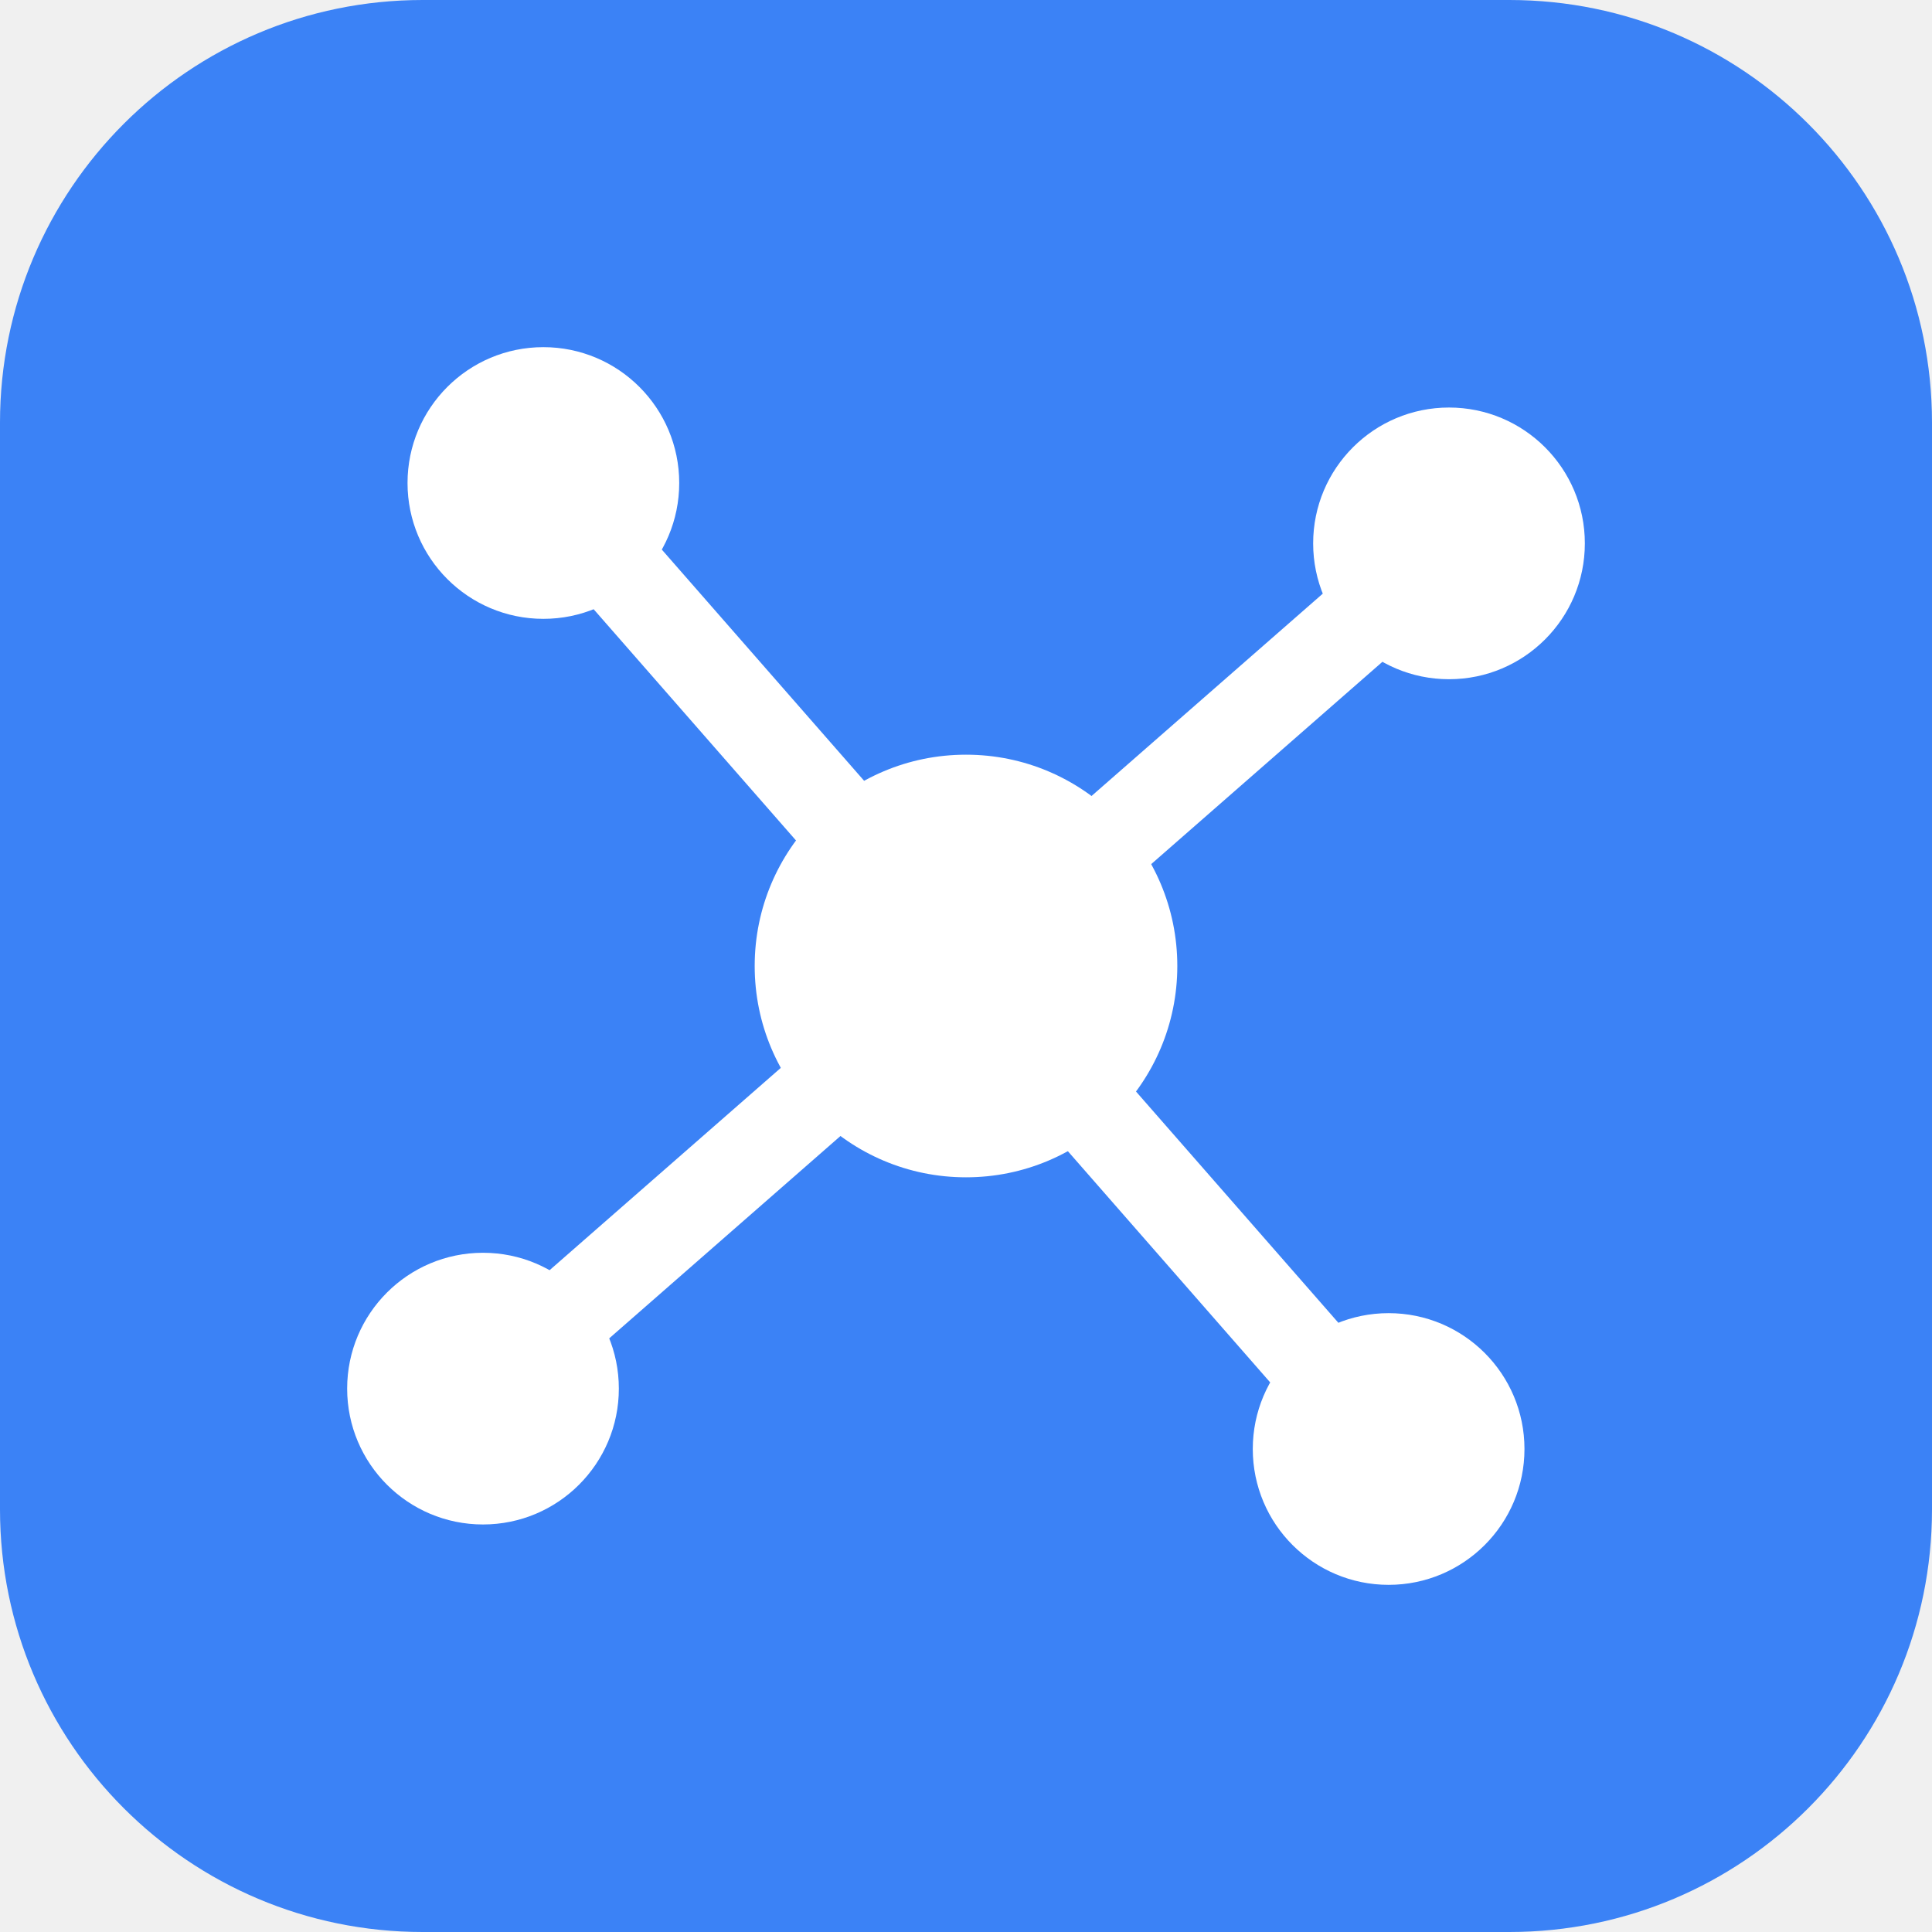
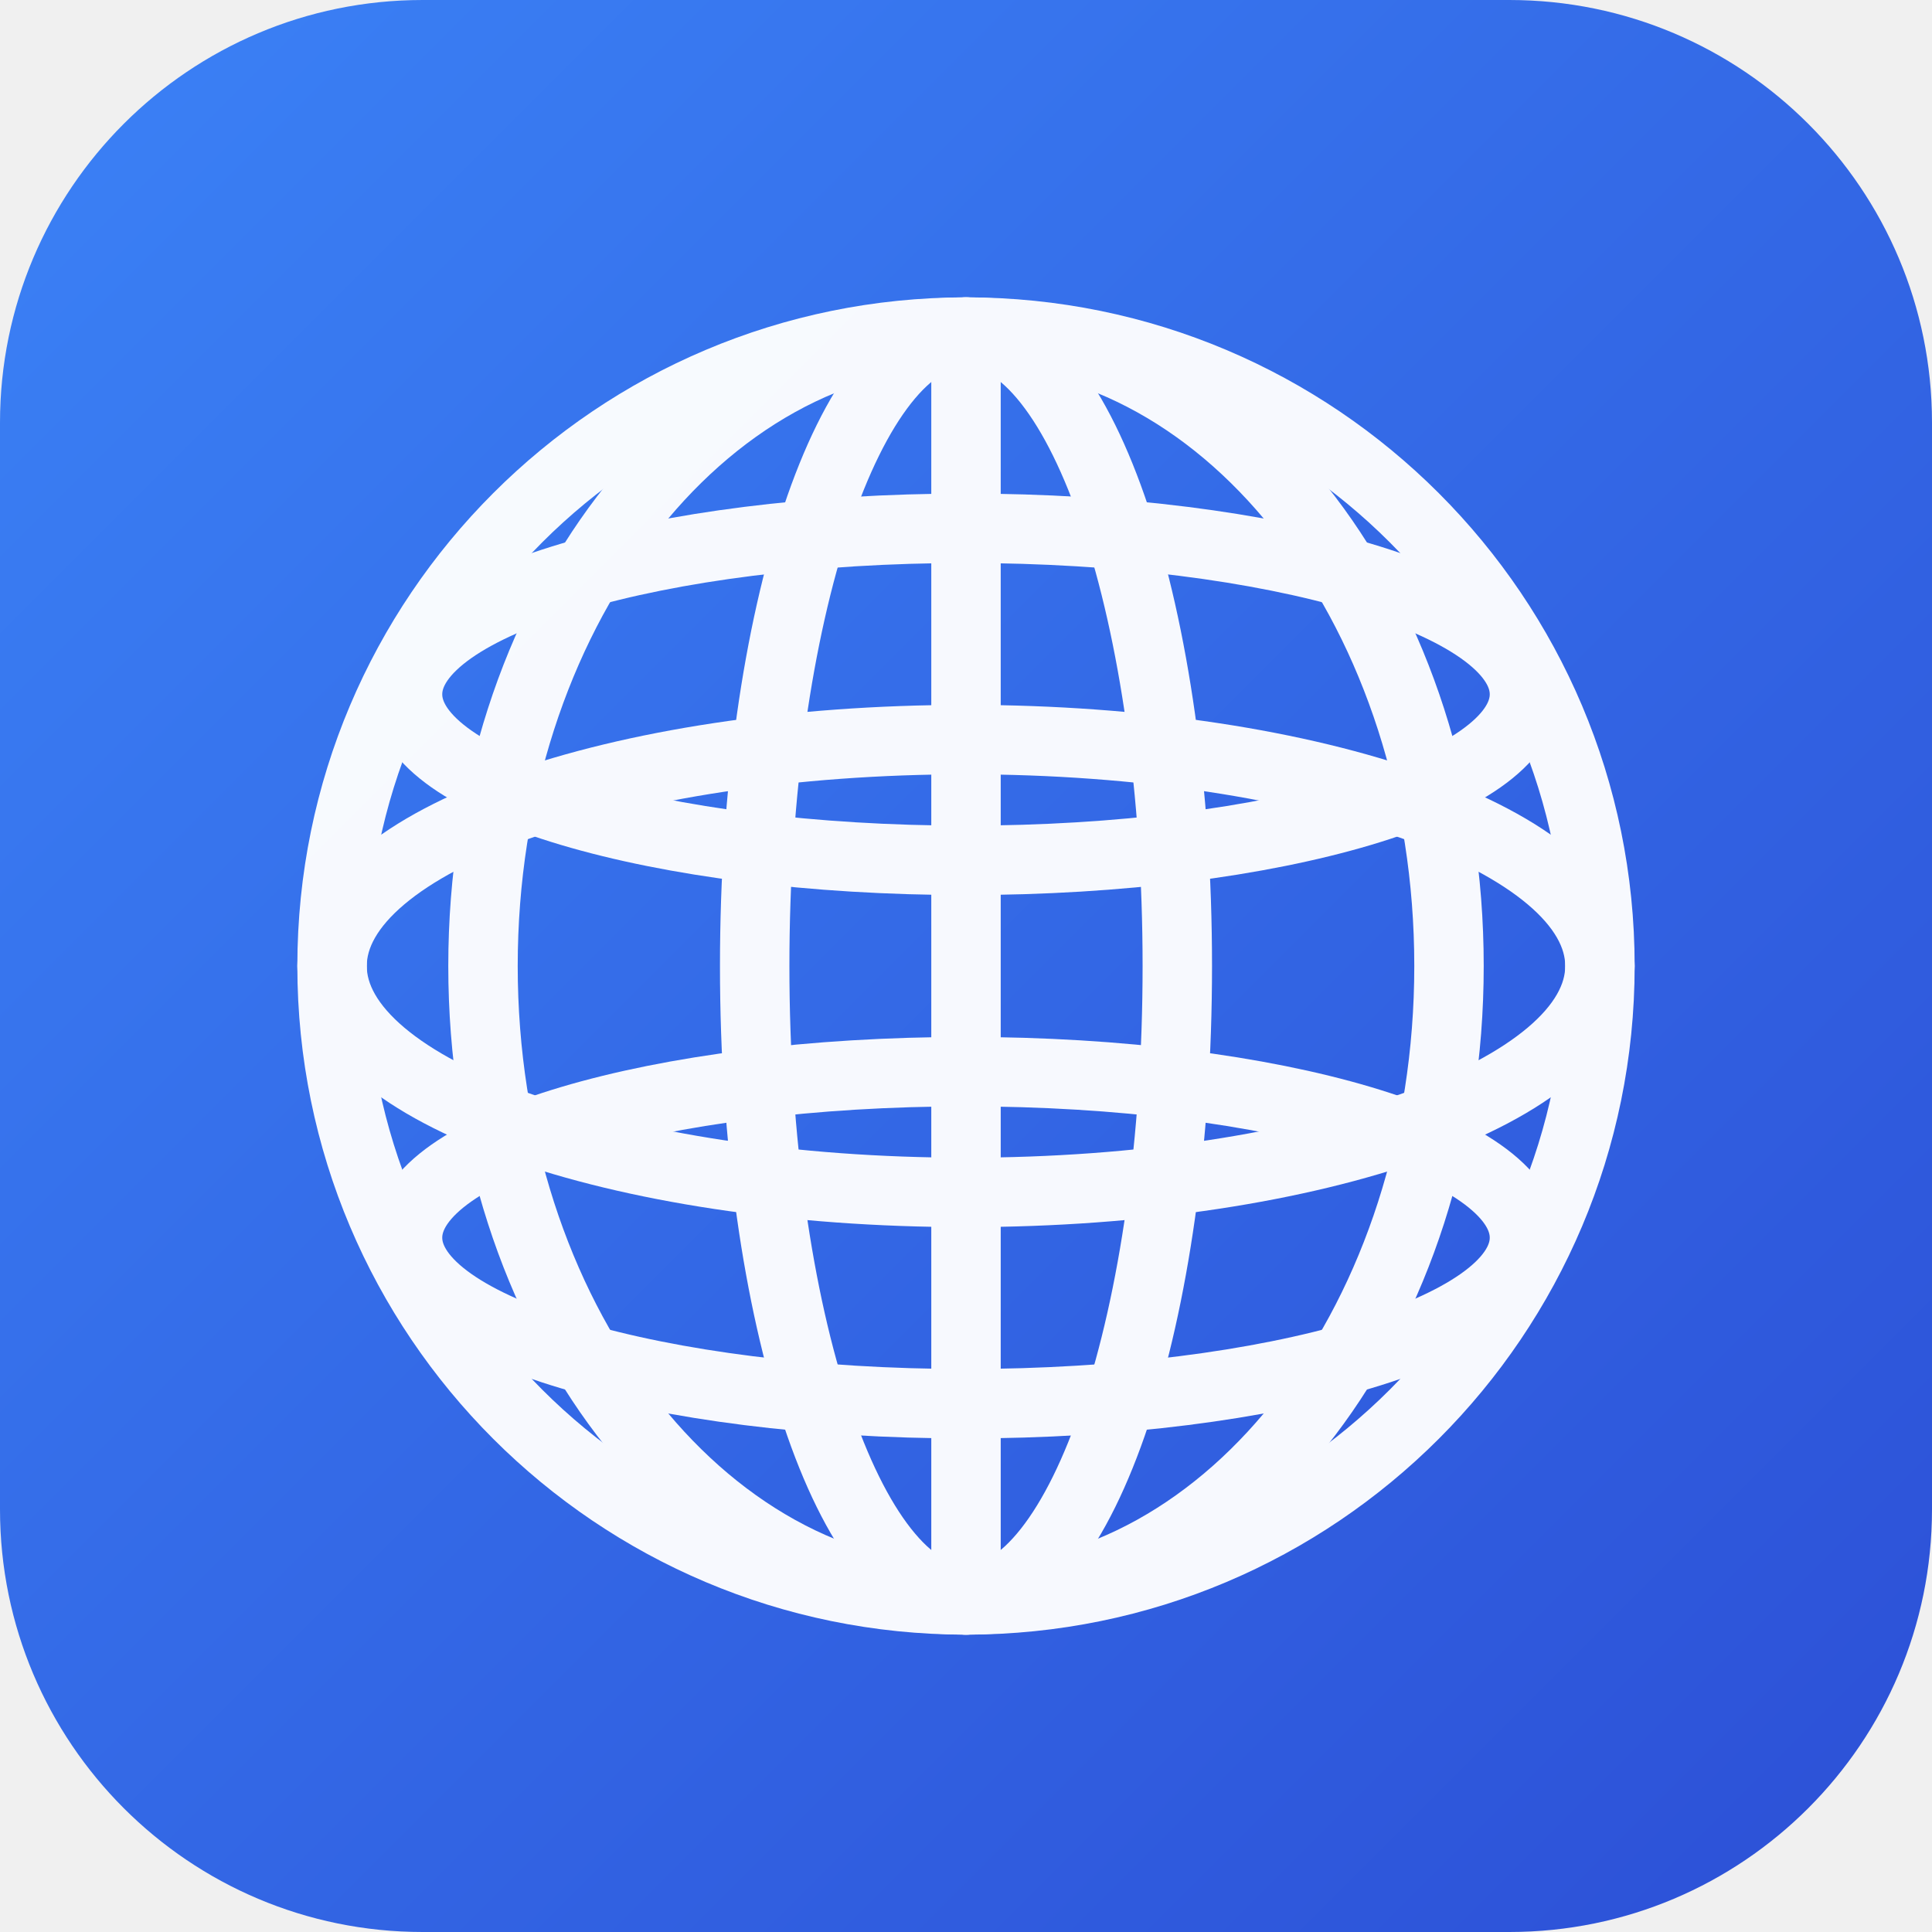
<svg xmlns="http://www.w3.org/2000/svg" viewBox="0 0 64 64" width="64" height="64">
-   <rect width="64" height="64" rx="14" fill="#3b82f6" />
-   <g stroke="#ffffff" stroke-width="3" stroke-linecap="round">
-     <line x1="32" y1="32" x2="18" y2="16" />
-     <line x1="32" y1="32" x2="48" y2="18" />
-     <line x1="32" y1="32" x2="16" y2="46" />
-     <line x1="32" y1="32" x2="46" y2="48" />
-   </g>
-   <g fill="#ffffff">
-     <circle cx="32" cy="32" r="7" />
-     <circle cx="18" cy="16" r="4.5" />
-     <circle cx="48" cy="18" r="4.5" />
-     <circle cx="16" cy="46" r="4.5" />
-     <circle cx="46" cy="48" r="4.5" />
+   <defs>
+     <linearGradient id="nx-bg" x1="0" y1="0" x2="1" y2="1">
+       <stop offset="0" stop-color="#3b82f6" />
+       <stop offset="1" stop-color="#2c4fd6" />
+     </linearGradient>
+   </defs>
+   <rect width="64" height="64" rx="14" fill="url(#nx-bg)" />
+   <g fill="none" stroke="#ffffff" stroke-width="2.3" stroke-linecap="round" opacity="0.96">
+     <circle cx="32" cy="32" r="21" />
+     <ellipse cx="32" cy="32" rx="21" ry="7.5" />
+     <ellipse cx="32" cy="23" rx="18.5" ry="5.5" />
+     <ellipse cx="32" cy="41" rx="18.5" ry="5.5" />
+     <ellipse cx="32" cy="32" rx="16" ry="21" />
+     <ellipse cx="32" cy="32" rx="7" ry="21" />
+     <line x1="32" y1="11" x2="32" y2="53" />
  </g>
</svg>
